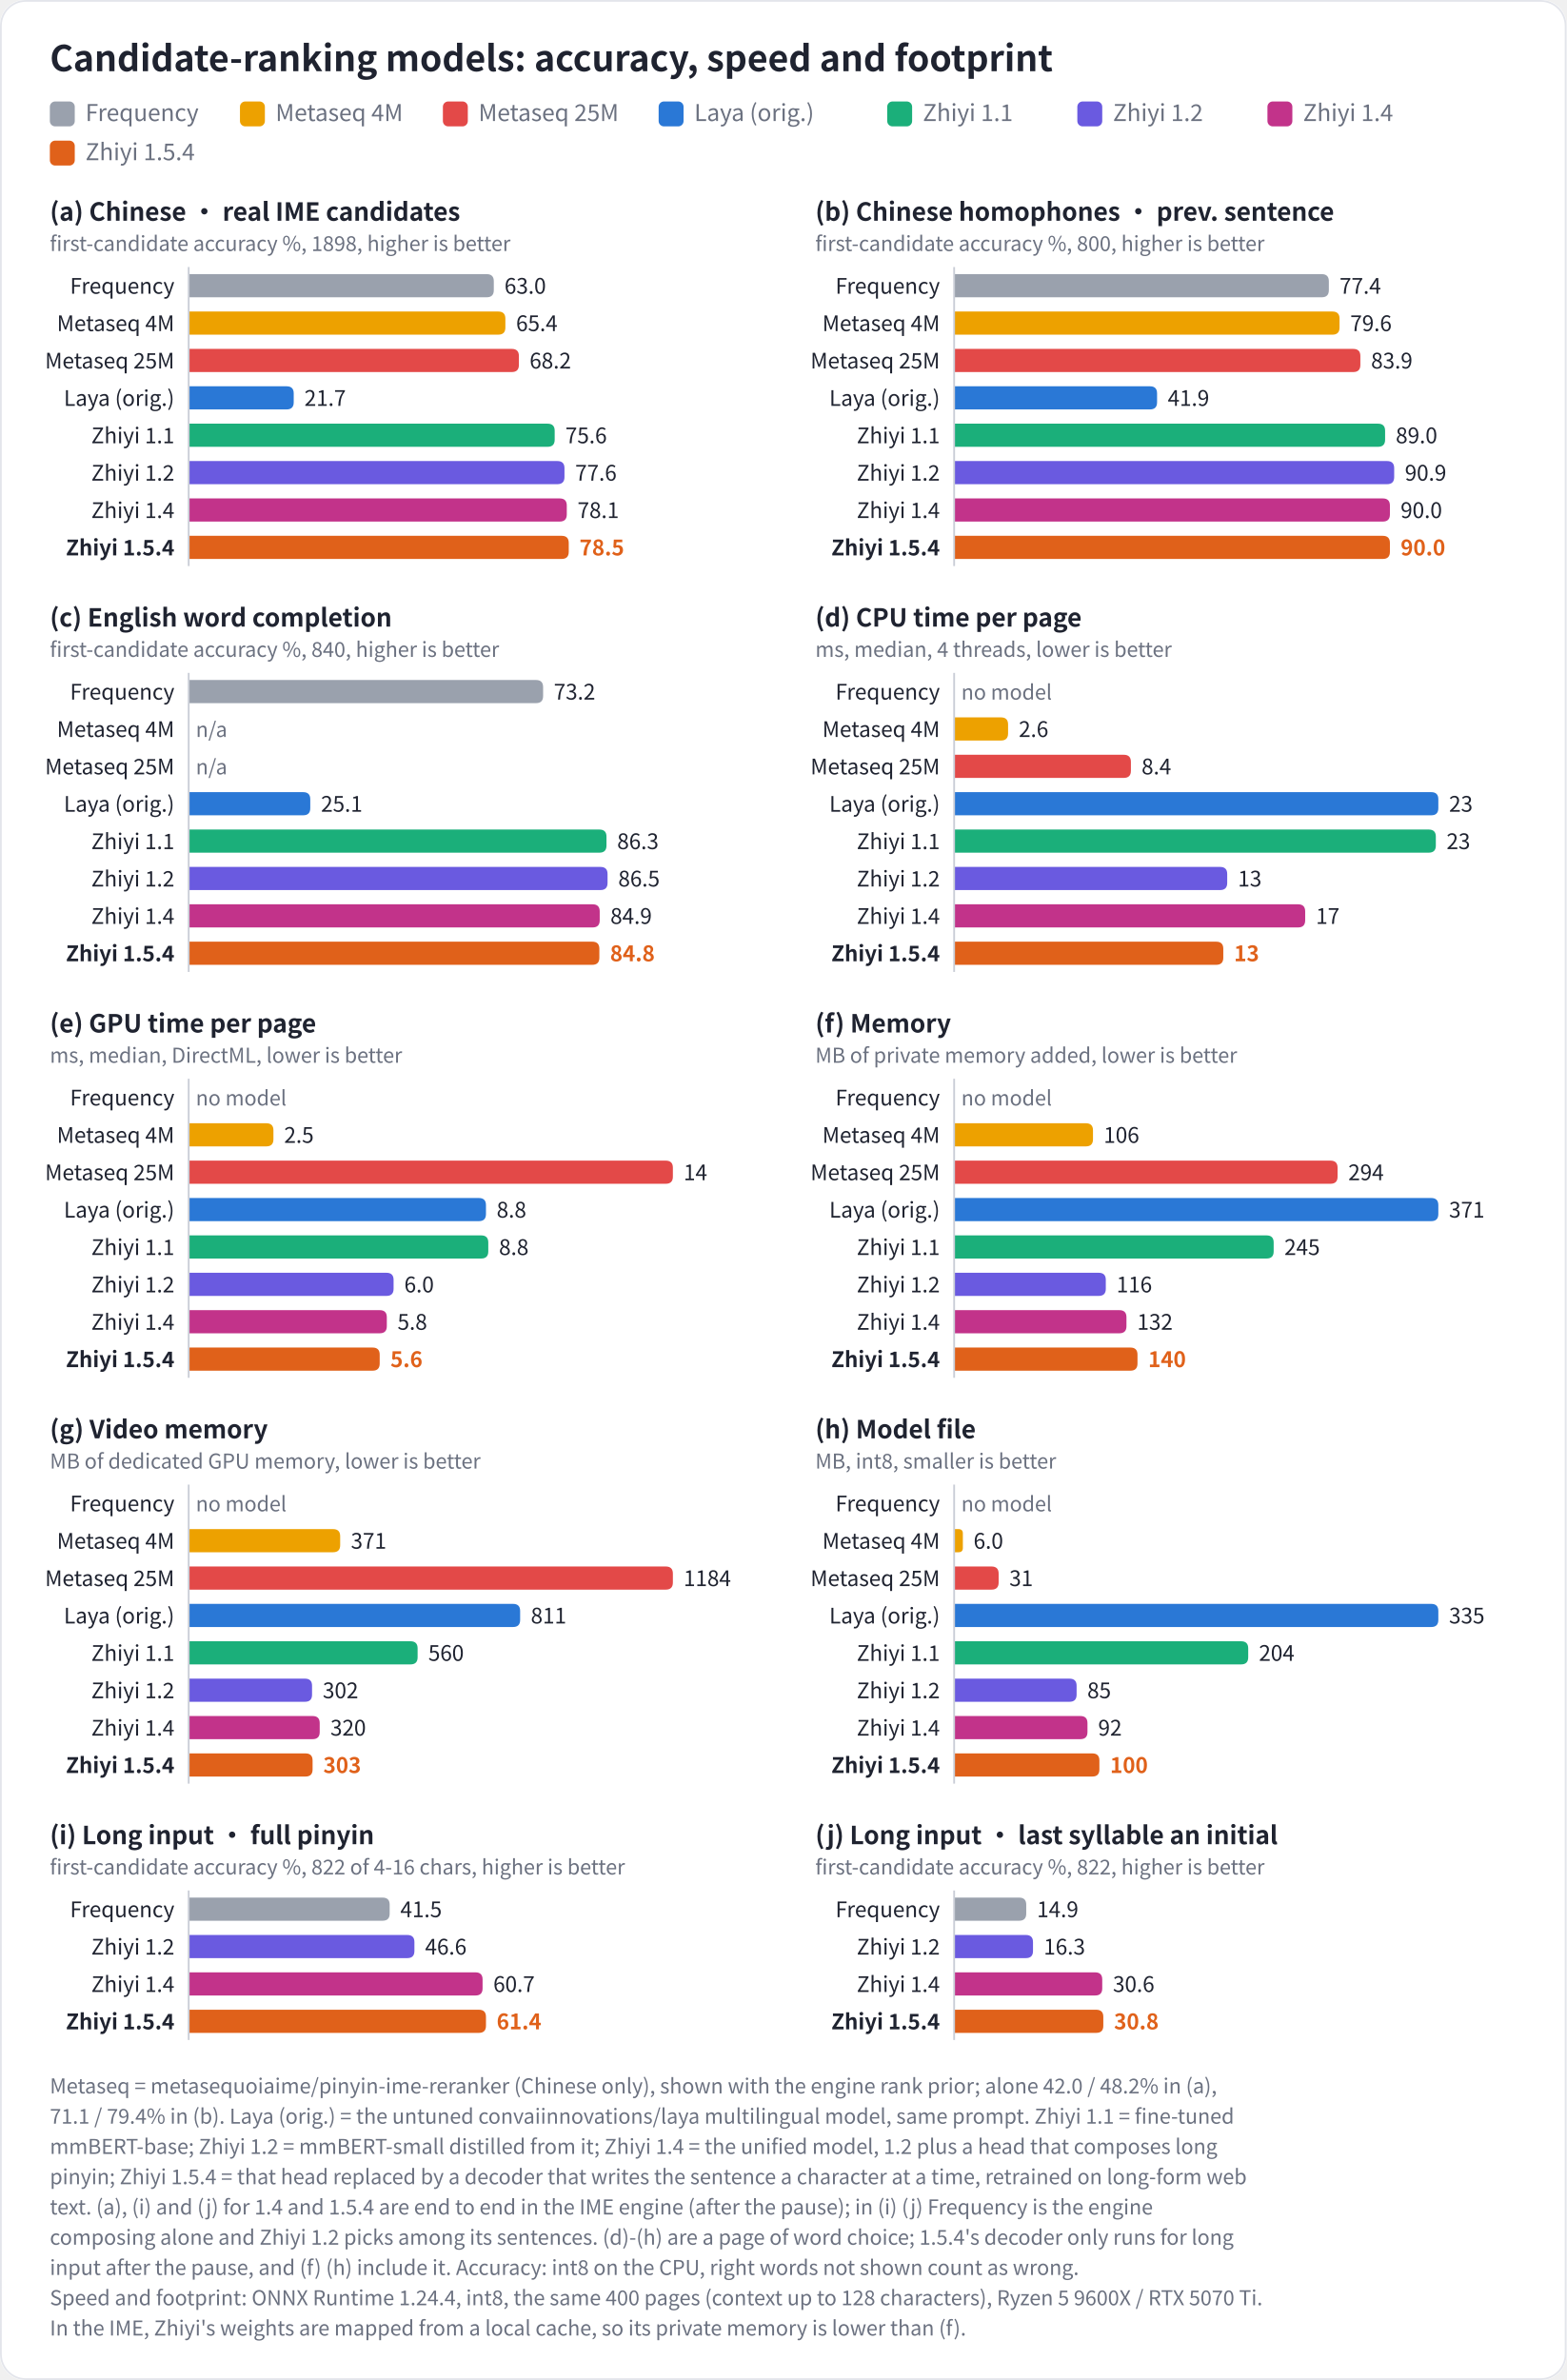
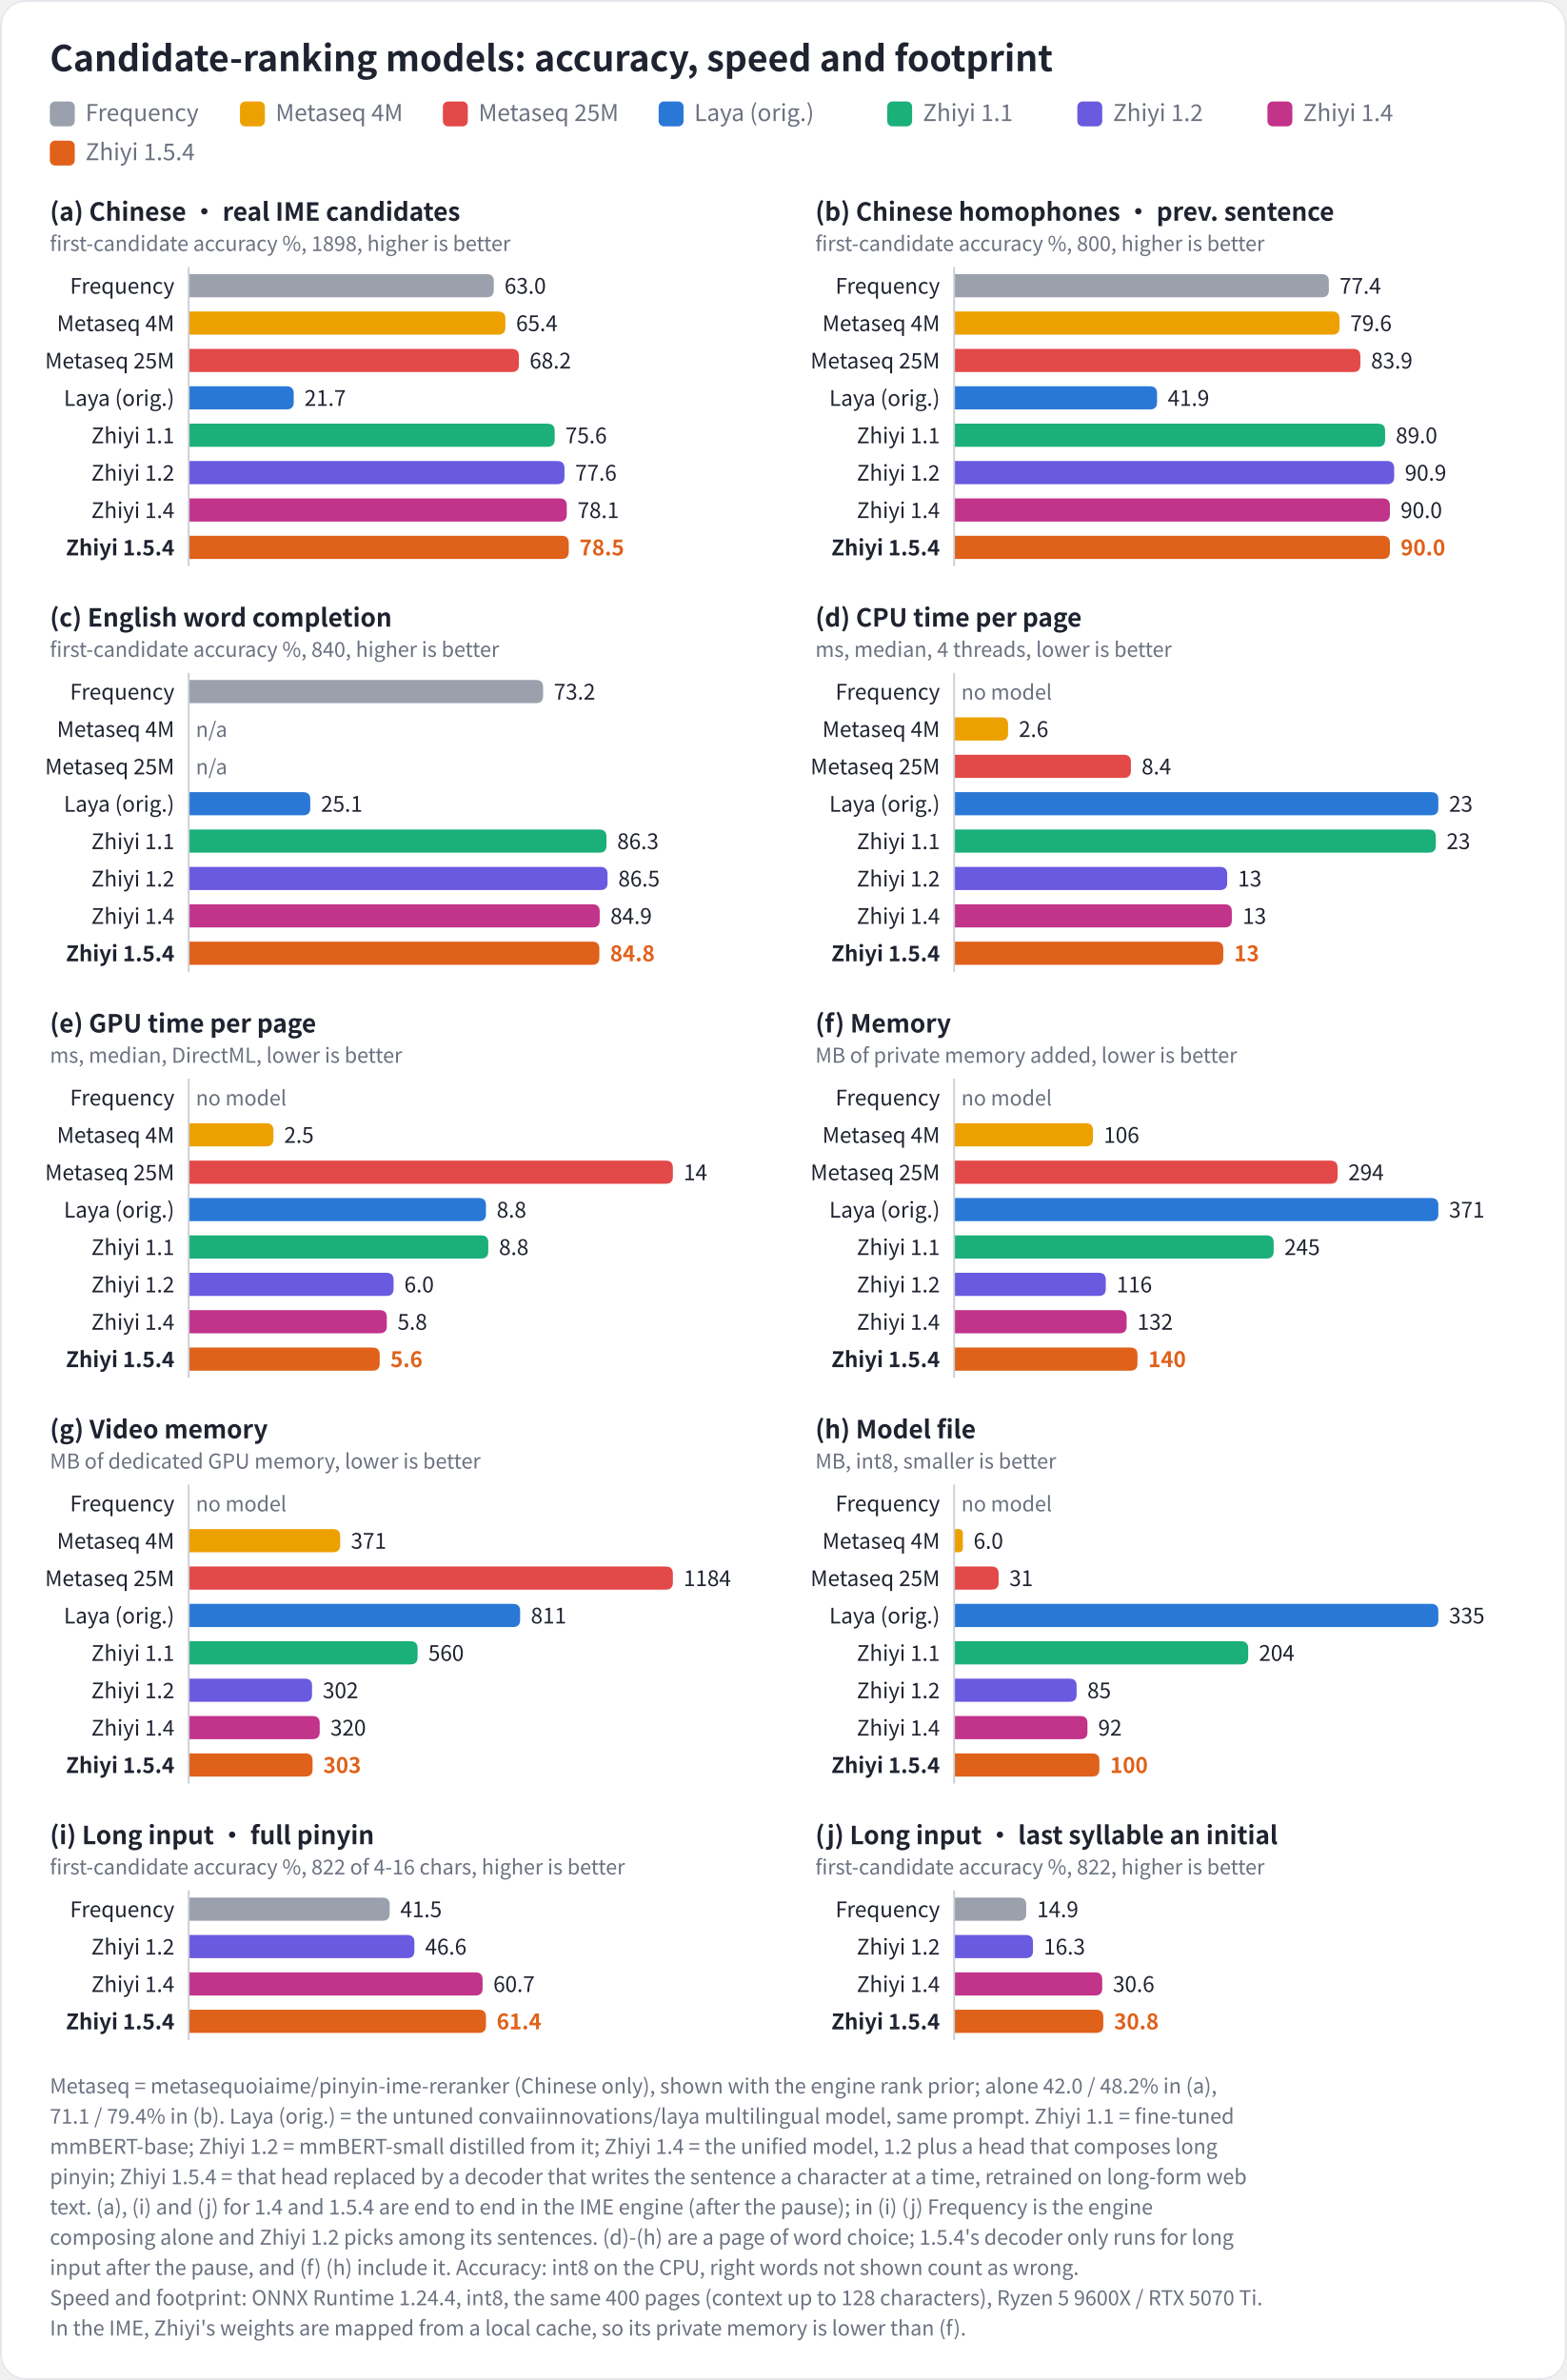
<svg xmlns="http://www.w3.org/2000/svg" width="880" height="1337" viewBox="0 0 880 1337" font-family="'Microsoft YaHei','PingFang SC','Noto Sans CJK SC','Segoe UI',sans-serif">
  <rect width="880" height="1337" rx="14" fill="#FFFFFF" />
  <rect x="0.5" y="0.5" width="879" height="1336" rx="14" fill="none" stroke="#E3E5EB" />
  <text x="28" y="40" font-size="20" font-weight="700" fill="#1F2330">Candidate-ranking models: accuracy, speed and footprint</text>
  <rect x="28" y="57" width="14" height="14" rx="3" fill="#9AA1AD" />
  <text x="48" y="68" font-size="13" fill="#6B7180">Frequency</text>
  <rect x="134.8" y="57" width="14" height="14" rx="3" fill="#EDA100" />
  <text x="154.8" y="68" font-size="13" fill="#6B7180">Metaseq 4M</text>
  <rect x="248.8" y="57" width="14" height="14" rx="3" fill="#E34948" />
  <text x="268.8" y="68" font-size="13" fill="#6B7180">Metaseq 25M</text>
  <rect x="370.0" y="57" width="14" height="14" rx="3" fill="#2A78D6" />
  <text x="390.0" y="68" font-size="13" fill="#6B7180">Laya (orig.)</text>
  <rect x="498.4" y="57" width="14" height="14" rx="3" fill="#1BAF7A" />
  <text x="518.4" y="68" font-size="13" fill="#6B7180">Zhiyi 1.1</text>
  <rect x="605.2" y="57" width="14" height="14" rx="3" fill="#6A5AE0" />
  <text x="625.2" y="68" font-size="13" fill="#6B7180">Zhiyi 1.2</text>
  <rect x="712" y="57" width="14" height="14" rx="3" fill="#C2338A" />
  <text x="732" y="68" font-size="13" fill="#6B7180">Zhiyi 1.4</text>
  <rect x="28" y="79" width="14" height="14" rx="3" fill="#E0611A" />
  <text x="48" y="90" font-size="13" fill="#6B7180">Zhiyi 1.5.4</text>
  <text x="28" y="124" font-size="14" font-weight="700" fill="#1F2330">(a) Chinese · real IME candidates</text>
  <text x="28" y="141" font-size="11.5" fill="#6B7180">first-candidate accuracy %, 1898, higher is better</text>
  <text x="98" y="165" font-size="12" text-anchor="end" font-weight="400" fill="#1F2330">Frequency</text>
  <path d="M106,154 H273.4 Q277.4,154 277.4,158.0 V163.0 Q277.4,167 273.4,167 H106 Z" fill="#9AA1AD" />
  <text x="283.4" y="165" font-size="12" font-weight="400" fill="#1F2330">63.0</text>
  <text x="98" y="186" font-size="12" text-anchor="end" font-weight="400" fill="#1F2330">Metaseq 4M</text>
  <path d="M106,175 H279.9 Q283.9,175 283.9,179.0 V184.0 Q283.9,188 279.9,188 H106 Z" fill="#EDA100" />
  <text x="289.9" y="186" font-size="12" font-weight="400" fill="#1F2330">65.4</text>
  <text x="98" y="207" font-size="12" text-anchor="end" font-weight="400" fill="#1F2330">Metaseq 25M</text>
  <path d="M106,196 H287.5 Q291.5,196 291.5,200.0 V205.0 Q291.5,209 287.5,209 H106 Z" fill="#E34948" />
  <text x="297.5" y="207" font-size="12" font-weight="400" fill="#1F2330">68.2</text>
  <text x="98" y="228" font-size="12" text-anchor="end" font-weight="400" fill="#1F2330">Laya (orig.)</text>
  <path d="M106,217 H161.0 Q165.0,217 165.0,221.0 V226.0 Q165.0,230 161.0,230 H106 Z" fill="#2A78D6" />
  <text x="171.0" y="228" font-size="12" font-weight="400" fill="#1F2330">21.7</text>
  <text x="98" y="249" font-size="12" text-anchor="end" font-weight="400" fill="#1F2330">Zhiyi 1.1</text>
  <path d="M106,238 H307.6 Q311.6,238 311.6,242.0 V247.0 Q311.6,251 307.6,251 H106 Z" fill="#1BAF7A" />
  <text x="317.6" y="249" font-size="12" font-weight="400" fill="#1F2330">75.6</text>
  <text x="98" y="270" font-size="12" text-anchor="end" font-weight="400" fill="#1F2330">Zhiyi 1.2</text>
  <path d="M106,259 H313.1 Q317.1,259 317.1,263.0 V268.0 Q317.1,272 313.1,272 H106 Z" fill="#6A5AE0" />
  <text x="323.1" y="270" font-size="12" font-weight="400" fill="#1F2330">77.6</text>
  <text x="98" y="291" font-size="12" text-anchor="end" font-weight="400" fill="#1F2330">Zhiyi 1.4</text>
  <path d="M106,280 H314.4 Q318.4,280 318.4,284.0 V289.0 Q318.4,293 314.4,293 H106 Z" fill="#C2338A" />
  <text x="324.4" y="291" font-size="12" font-weight="400" fill="#1F2330">78.1</text>
  <text x="98" y="312" font-size="12" text-anchor="end" font-weight="700" fill="#1F2330">Zhiyi 1.5.4</text>
  <path d="M106,301 H315.5 Q319.5,301 319.5,305.0 V310.0 Q319.5,314 315.5,314 H106 Z" fill="#E0611A" />
  <text x="325.5" y="312" font-size="12" font-weight="700" fill="#E0611A">78.5</text>
  <line x1="106" y1="150" x2="106" y2="318" stroke="#C9CDD6" />
  <text x="458" y="124" font-size="14" font-weight="700" fill="#1F2330">(b) Chinese homophones · prev. sentence</text>
  <text x="458" y="141" font-size="11.5" fill="#6B7180">first-candidate accuracy %, 800, higher is better</text>
  <text x="528" y="165" font-size="12" text-anchor="end" font-weight="400" fill="#1F2330">Frequency</text>
  <path d="M536,154 H742.5 Q746.5,154 746.5,158.0 V163.0 Q746.5,167 742.5,167 H536 Z" fill="#9AA1AD" />
  <text x="752.5" y="165" font-size="12" font-weight="400" fill="#1F2330">77.4</text>
  <text x="528" y="186" font-size="12" text-anchor="end" font-weight="400" fill="#1F2330">Metaseq 4M</text>
  <path d="M536,175 H748.5 Q752.5,175 752.5,179.0 V184.0 Q752.5,188 748.5,188 H536 Z" fill="#EDA100" />
  <text x="758.5" y="186" font-size="12" font-weight="400" fill="#1F2330">79.6</text>
  <text x="528" y="207" font-size="12" text-anchor="end" font-weight="400" fill="#1F2330">Metaseq 25M</text>
  <path d="M536,196 H760.2 Q764.2,196 764.2,200.0 V205.0 Q764.2,209 760.2,209 H536 Z" fill="#E34948" />
  <text x="770.2" y="207" font-size="12" font-weight="400" fill="#1F2330">83.9</text>
  <text x="528" y="228" font-size="12" text-anchor="end" font-weight="400" fill="#1F2330">Laya (orig.)</text>
  <path d="M536,217 H646.0 Q650.0,217 650.0,221.0 V226.0 Q650.0,230 646.0,230 H536 Z" fill="#2A78D6" />
  <text x="656.0" y="228" font-size="12" font-weight="400" fill="#1F2330">41.9</text>
  <text x="528" y="249" font-size="12" text-anchor="end" font-weight="400" fill="#1F2330">Zhiyi 1.1</text>
  <path d="M536,238 H774.1 Q778.1,238 778.1,242.0 V247.0 Q778.1,251 774.1,251 H536 Z" fill="#1BAF7A" />
  <text x="784.1" y="249" font-size="12" font-weight="400" fill="#1F2330">89.0</text>
  <text x="528" y="270" font-size="12" text-anchor="end" font-weight="400" fill="#1F2330">Zhiyi 1.2</text>
  <path d="M536,259 H779.2 Q783.2,259 783.2,263.0 V268.0 Q783.2,272 779.2,272 H536 Z" fill="#6A5AE0" />
  <text x="789.2" y="270" font-size="12" font-weight="400" fill="#1F2330">90.9</text>
  <text x="528" y="291" font-size="12" text-anchor="end" font-weight="400" fill="#1F2330">Zhiyi 1.4</text>
  <path d="M536,280 H776.8 Q780.8,280 780.8,284.0 V289.0 Q780.8,293 776.8,293 H536 Z" fill="#C2338A" />
  <text x="786.8" y="291" font-size="12" font-weight="400" fill="#1F2330">90.0</text>
  <text x="528" y="312" font-size="12" text-anchor="end" font-weight="700" fill="#1F2330">Zhiyi 1.5.4</text>
  <path d="M536,301 H776.8 Q780.8,301 780.8,305.0 V310.0 Q780.8,314 776.8,314 H536 Z" fill="#E0611A" />
  <text x="786.8" y="312" font-size="12" font-weight="700" fill="#E0611A">90.0</text>
  <line x1="536" y1="150" x2="536" y2="318" stroke="#C9CDD6" />
  <text x="28" y="352" font-size="14" font-weight="700" fill="#1F2330">(c) English word completion</text>
  <text x="28" y="369" font-size="11.5" fill="#6B7180">first-candidate accuracy %, 840, higher is better</text>
  <text x="98" y="393" font-size="12" text-anchor="end" font-weight="400" fill="#1F2330">Frequency</text>
  <path d="M106,382 H301.1 Q305.1,382 305.1,386.0 V391.0 Q305.1,395 301.1,395 H106 Z" fill="#9AA1AD" />
  <text x="311.1" y="393" font-size="12" font-weight="400" fill="#1F2330">73.2</text>
  <text x="98" y="414" font-size="12" text-anchor="end" font-weight="400" fill="#1F2330">Metaseq 4M</text>
  <text x="110" y="414" font-size="11.5" fill="#6B7180">n/a</text>
  <text x="98" y="435" font-size="12" text-anchor="end" font-weight="400" fill="#1F2330">Metaseq 25M</text>
  <text x="110" y="435" font-size="11.5" fill="#6B7180">n/a</text>
  <text x="98" y="456" font-size="12" text-anchor="end" font-weight="400" fill="#1F2330">Laya (orig.)</text>
  <path d="M106,445 H170.3 Q174.3,445 174.3,449.0 V454.0 Q174.3,458 170.3,458 H106 Z" fill="#2A78D6" />
  <text x="180.3" y="456" font-size="12" font-weight="400" fill="#1F2330">25.1</text>
  <text x="98" y="477" font-size="12" text-anchor="end" font-weight="400" fill="#1F2330">Zhiyi 1.1</text>
  <path d="M106,466 H336.7 Q340.7,466 340.7,470.0 V475.0 Q340.7,479 336.7,479 H106 Z" fill="#1BAF7A" />
  <text x="346.7" y="477" font-size="12" font-weight="400" fill="#1F2330">86.3</text>
  <text x="98" y="498" font-size="12" text-anchor="end" font-weight="400" fill="#1F2330">Zhiyi 1.2</text>
  <path d="M106,487 H337.3 Q341.3,487 341.3,491.0 V496.0 Q341.3,500 337.3,500 H106 Z" fill="#6A5AE0" />
  <text x="347.3" y="498" font-size="12" font-weight="400" fill="#1F2330">86.5</text>
  <text x="98" y="519" font-size="12" text-anchor="end" font-weight="400" fill="#1F2330">Zhiyi 1.4</text>
  <path d="M106,508 H332.9 Q336.9,508 336.9,512.0 V517.0 Q336.9,521 332.9,521 H106 Z" fill="#C2338A" />
  <text x="342.9" y="519" font-size="12" font-weight="400" fill="#1F2330">84.9</text>
  <text x="98" y="540" font-size="12" text-anchor="end" font-weight="700" fill="#1F2330">Zhiyi 1.5.4</text>
  <path d="M106,529 H332.7 Q336.7,529 336.7,533.0 V538.0 Q336.7,542 332.7,542 H106 Z" fill="#E0611A" />
  <text x="342.7" y="540" font-size="12" font-weight="700" fill="#E0611A">84.8</text>
  <line x1="106" y1="378" x2="106" y2="546" stroke="#C9CDD6" />
  <text x="458" y="352" font-size="14" font-weight="700" fill="#1F2330">(d) CPU time per page</text>
  <text x="458" y="369" font-size="11.5" fill="#6B7180">ms, median, 4 threads, lower is better</text>
  <text x="528" y="393" font-size="12" text-anchor="end" font-weight="400" fill="#1F2330">Frequency</text>
  <text x="540" y="393" font-size="11.5" fill="#6B7180">no model</text>
  <text x="528" y="414" font-size="12" text-anchor="end" font-weight="400" fill="#1F2330">Metaseq 4M</text>
  <path d="M536,403 H562.3 Q566.3,403 566.3,407.0 V412.0 Q566.3,416 562.3,416 H536 Z" fill="#EDA100" />
  <text x="572.3" y="414" font-size="12" font-weight="400" fill="#1F2330">2.6</text>
  <text x="528" y="435" font-size="12" text-anchor="end" font-weight="400" fill="#1F2330">Metaseq 25M</text>
  <path d="M536,424 H631.3 Q635.3,424 635.3,428.0 V433.0 Q635.3,437 631.3,437 H536 Z" fill="#E34948" />
  <text x="641.3" y="435" font-size="12" font-weight="400" fill="#1F2330">8.4</text>
  <text x="528" y="456" font-size="12" text-anchor="end" font-weight="400" fill="#1F2330">Laya (orig.)</text>
  <path d="M536,445 H804.0 Q808.0,445 808.0,449.0 V454.0 Q808.0,458 804.0,458 H536 Z" fill="#2A78D6" />
  <text x="814.0" y="456" font-size="12" font-weight="400" fill="#1F2330">23</text>
  <text x="528" y="477" font-size="12" text-anchor="end" font-weight="400" fill="#1F2330">Zhiyi 1.1</text>
  <path d="M536,466 H802.6 Q806.6,466 806.6,470.0 V475.0 Q806.6,479 802.6,479 H536 Z" fill="#1BAF7A" />
  <text x="812.6" y="477" font-size="12" font-weight="400" fill="#1F2330">23</text>
  <text x="528" y="498" font-size="12" text-anchor="end" font-weight="400" fill="#1F2330">Zhiyi 1.2</text>
  <path d="M536,487 H685.4 Q689.4,487 689.4,491.0 V496.0 Q689.4,500 685.4,500 H536 Z" fill="#6A5AE0" />
  <text x="695.4" y="498" font-size="12" font-weight="400" fill="#1F2330">13</text>
  <text x="528" y="519" font-size="12" text-anchor="end" font-weight="400" fill="#1F2330">Zhiyi 1.4</text>
-   <path d="M536,508 H729.2 Q733.2,508 733.2,512.0 V517.0 Q733.2,521 729.2,521 H536 Z" fill="#C2338A" />
-   <text x="739.2" y="519" font-size="12" font-weight="400" fill="#1F2330">17</text>
+   <path d="M536,508 H688.0 Q692.0,508 692.0,512.0 V517.0 Q692.0,521 688.0,521 H536 Z" fill="#C2338A" />
+   <text x="698.0" y="519" font-size="12" font-weight="400" fill="#1F2330">13</text>
  <text x="528" y="540" font-size="12" text-anchor="end" font-weight="700" fill="#1F2330">Zhiyi 1.5.4</text>
  <path d="M536,529 H683.2 Q687.2,529 687.2,533.0 V538.0 Q687.2,542 683.2,542 H536 Z" fill="#E0611A" />
  <text x="693.2" y="540" font-size="12" font-weight="700" fill="#E0611A">13</text>
  <line x1="536" y1="378" x2="536" y2="546" stroke="#C9CDD6" />
  <text x="28" y="580" font-size="14" font-weight="700" fill="#1F2330">(e) GPU time per page</text>
  <text x="28" y="597" font-size="11.5" fill="#6B7180">ms, median, DirectML, lower is better</text>
  <text x="98" y="621" font-size="12" text-anchor="end" font-weight="400" fill="#1F2330">Frequency</text>
  <text x="110" y="621" font-size="11.5" fill="#6B7180">no model</text>
  <text x="98" y="642" font-size="12" text-anchor="end" font-weight="400" fill="#1F2330">Metaseq 4M</text>
  <path d="M106,631 H149.6 Q153.6,631 153.6,635.0 V640.0 Q153.6,644 149.6,644 H106 Z" fill="#EDA100" />
  <text x="159.6" y="642" font-size="12" font-weight="400" fill="#1F2330">2.5</text>
  <text x="98" y="663" font-size="12" text-anchor="end" font-weight="400" fill="#1F2330">Metaseq 25M</text>
  <path d="M106,652 H374.0 Q378.0,652 378.0,656.0 V661.0 Q378.0,665 374.0,665 H106 Z" fill="#E34948" />
  <text x="384.0" y="663" font-size="12" font-weight="400" fill="#1F2330">14</text>
  <text x="98" y="684" font-size="12" text-anchor="end" font-weight="400" fill="#1F2330">Laya (orig.)</text>
  <path d="M106,673 H269.0 Q273.0,673 273.0,677.0 V682.0 Q273.0,686 269.0,686 H106 Z" fill="#2A78D6" />
  <text x="279.0" y="684" font-size="12" font-weight="400" fill="#1F2330">8.8</text>
  <text x="98" y="705" font-size="12" text-anchor="end" font-weight="400" fill="#1F2330">Zhiyi 1.1</text>
  <path d="M106,694 H270.3 Q274.3,694 274.3,698.0 V703.0 Q274.3,707 270.3,707 H106 Z" fill="#1BAF7A" />
  <text x="280.3" y="705" font-size="12" font-weight="400" fill="#1F2330">8.8</text>
  <text x="98" y="726" font-size="12" text-anchor="end" font-weight="400" fill="#1F2330">Zhiyi 1.2</text>
  <path d="M106,715 H217.1 Q221.1,715 221.1,719.0 V724.0 Q221.1,728 217.1,728 H106 Z" fill="#6A5AE0" />
  <text x="227.1" y="726" font-size="12" font-weight="400" fill="#1F2330">6.0</text>
  <text x="98" y="747" font-size="12" text-anchor="end" font-weight="400" fill="#1F2330">Zhiyi 1.4</text>
  <path d="M106,736 H213.3 Q217.3,736 217.3,740.0 V745.0 Q217.3,749 213.3,749 H106 Z" fill="#C2338A" />
  <text x="223.3" y="747" font-size="12" font-weight="400" fill="#1F2330">5.8</text>
  <text x="98" y="768" font-size="12" text-anchor="end" font-weight="700" fill="#1F2330">Zhiyi 1.5.4</text>
  <path d="M106,757 H209.3 Q213.3,757 213.3,761.0 V766.0 Q213.3,770 209.3,770 H106 Z" fill="#E0611A" />
  <text x="219.3" y="768" font-size="12" font-weight="700" fill="#E0611A">5.6</text>
  <line x1="106" y1="606" x2="106" y2="774" stroke="#C9CDD6" />
  <text x="458" y="580" font-size="14" font-weight="700" fill="#1F2330">(f) Memory</text>
  <text x="458" y="597" font-size="11.5" fill="#6B7180">MB of private memory added, lower is better</text>
  <text x="528" y="621" font-size="12" text-anchor="end" font-weight="400" fill="#1F2330">Frequency</text>
  <text x="540" y="621" font-size="11.5" fill="#6B7180">no model</text>
  <text x="528" y="642" font-size="12" text-anchor="end" font-weight="400" fill="#1F2330">Metaseq 4M</text>
  <path d="M536,631 H610.0 Q614.0,631 614.0,635.0 V640.0 Q614.0,644 610.0,644 H536 Z" fill="#EDA100" />
  <text x="620.0" y="642" font-size="12" font-weight="400" fill="#1F2330">106</text>
  <text x="528" y="663" font-size="12" text-anchor="end" font-weight="400" fill="#1F2330">Metaseq 25M</text>
  <path d="M536,652 H747.4 Q751.4,652 751.4,656.0 V661.0 Q751.4,665 747.4,665 H536 Z" fill="#E34948" />
  <text x="757.4" y="663" font-size="12" font-weight="400" fill="#1F2330">294</text>
  <text x="528" y="684" font-size="12" text-anchor="end" font-weight="400" fill="#1F2330">Laya (orig.)</text>
  <path d="M536,673 H804.0 Q808.0,673 808.0,677.0 V682.0 Q808.0,686 804.0,686 H536 Z" fill="#2A78D6" />
  <text x="814.0" y="684" font-size="12" font-weight="400" fill="#1F2330">371</text>
  <text x="528" y="705" font-size="12" text-anchor="end" font-weight="400" fill="#1F2330">Zhiyi 1.1</text>
  <path d="M536,694 H711.5 Q715.5,694 715.5,698.0 V703.0 Q715.5,707 711.5,707 H536 Z" fill="#1BAF7A" />
  <text x="721.5" y="705" font-size="12" font-weight="400" fill="#1F2330">245</text>
  <text x="528" y="726" font-size="12" text-anchor="end" font-weight="400" fill="#1F2330">Zhiyi 1.2</text>
  <path d="M536,715 H617.2 Q621.2,715 621.2,719.0 V724.0 Q621.2,728 617.2,728 H536 Z" fill="#6A5AE0" />
  <text x="627.2" y="726" font-size="12" font-weight="400" fill="#1F2330">116</text>
  <text x="528" y="747" font-size="12" text-anchor="end" font-weight="400" fill="#1F2330">Zhiyi 1.4</text>
-   <path d="M536,736 H628.8 Q632.8,736 632.8,740.0 V745.0 Q632.8,749 628.8,749 H536 Z" fill="#C2338A" />
-   <text x="638.8" y="747" font-size="12" font-weight="400" fill="#1F2330">132</text>
+   <path d="M536,736 H628.9 Q632.9,736 632.9,740.0 V745.0 Q632.9,749 628.9,749 H536 Z" fill="#C2338A" />
+   <text x="638.9" y="747" font-size="12" font-weight="400" fill="#1F2330">132</text>
  <text x="528" y="768" font-size="12" text-anchor="end" font-weight="700" fill="#1F2330">Zhiyi 1.5.4</text>
  <path d="M536,757 H635.0 Q639.0,757 639.0,761.0 V766.0 Q639.0,770 635.0,770 H536 Z" fill="#E0611A" />
  <text x="645.0" y="768" font-size="12" font-weight="700" fill="#E0611A">140</text>
  <line x1="536" y1="606" x2="536" y2="774" stroke="#C9CDD6" />
  <text x="28" y="808" font-size="14" font-weight="700" fill="#1F2330">(g) Video memory</text>
  <text x="28" y="825" font-size="11.5" fill="#6B7180">MB of dedicated GPU memory, lower is better</text>
  <text x="98" y="849" font-size="12" text-anchor="end" font-weight="400" fill="#1F2330">Frequency</text>
  <text x="110" y="849" font-size="11.5" fill="#6B7180">no model</text>
  <text x="98" y="870" font-size="12" text-anchor="end" font-weight="400" fill="#1F2330">Metaseq 4M</text>
  <path d="M106,859 H187.1 Q191.1,859 191.1,863.0 V868.0 Q191.1,872 187.1,872 H106 Z" fill="#EDA100" />
  <text x="197.1" y="870" font-size="12" font-weight="400" fill="#1F2330">371</text>
  <text x="98" y="891" font-size="12" text-anchor="end" font-weight="400" fill="#1F2330">Metaseq 25M</text>
  <path d="M106,880 H374.0 Q378.0,880 378.0,884.0 V889.0 Q378.0,893 374.0,893 H106 Z" fill="#E34948" />
  <text x="384.0" y="891" font-size="12" font-weight="400" fill="#1F2330">1184</text>
  <text x="98" y="912" font-size="12" text-anchor="end" font-weight="400" fill="#1F2330">Laya (orig.)</text>
  <path d="M106,901 H288.2 Q292.2,901 292.2,905.0 V910.0 Q292.2,914 288.2,914 H106 Z" fill="#2A78D6" />
  <text x="298.2" y="912" font-size="12" font-weight="400" fill="#1F2330">811</text>
  <text x="98" y="933" font-size="12" text-anchor="end" font-weight="400" fill="#1F2330">Zhiyi 1.1</text>
  <path d="M106,922 H230.6 Q234.6,922 234.6,926.0 V931.0 Q234.6,935 230.6,935 H106 Z" fill="#1BAF7A" />
  <text x="240.6" y="933" font-size="12" font-weight="400" fill="#1F2330">560</text>
  <text x="98" y="954" font-size="12" text-anchor="end" font-weight="400" fill="#1F2330">Zhiyi 1.2</text>
  <path d="M106,943 H171.3 Q175.3,943 175.3,947.0 V952.0 Q175.3,956 171.3,956 H106 Z" fill="#6A5AE0" />
  <text x="181.3" y="954" font-size="12" font-weight="400" fill="#1F2330">302</text>
  <text x="98" y="975" font-size="12" text-anchor="end" font-weight="400" fill="#1F2330">Zhiyi 1.4</text>
  <path d="M106,964 H175.6 Q179.6,964 179.6,968.0 V973.0 Q179.6,977 175.6,977 H106 Z" fill="#C2338A" />
  <text x="185.6" y="975" font-size="12" font-weight="400" fill="#1F2330">320</text>
  <text x="98" y="996" font-size="12" text-anchor="end" font-weight="700" fill="#1F2330">Zhiyi 1.5.4</text>
  <path d="M106,985 H171.6 Q175.6,985 175.6,989.0 V994.0 Q175.6,998 171.6,998 H106 Z" fill="#E0611A" />
  <text x="181.6" y="996" font-size="12" font-weight="700" fill="#E0611A">303</text>
  <line x1="106" y1="834" x2="106" y2="1002" stroke="#C9CDD6" />
  <text x="458" y="808" font-size="14" font-weight="700" fill="#1F2330">(h) Model file</text>
  <text x="458" y="825" font-size="11.5" fill="#6B7180">MB, int8, smaller is better</text>
  <text x="528" y="849" font-size="12" text-anchor="end" font-weight="400" fill="#1F2330">Frequency</text>
  <text x="540" y="849" font-size="11.5" fill="#6B7180">no model</text>
  <text x="528" y="870" font-size="12" text-anchor="end" font-weight="400" fill="#1F2330">Metaseq 4M</text>
  <path d="M536,859 H538.4 Q540.9,859 540.9,861.4 V869.6 Q540.9,872 538.4,872 H536 Z" fill="#EDA100" />
  <text x="546.9" y="870" font-size="12" font-weight="400" fill="#1F2330">6.0</text>
  <text x="528" y="891" font-size="12" text-anchor="end" font-weight="400" fill="#1F2330">Metaseq 25M</text>
  <path d="M536,880 H557.0 Q561.0,880 561.0,884.0 V889.0 Q561.0,893 557.0,893 H536 Z" fill="#E34948" />
  <text x="567.0" y="891" font-size="12" font-weight="400" fill="#1F2330">31</text>
  <text x="528" y="912" font-size="12" text-anchor="end" font-weight="400" fill="#1F2330">Laya (orig.)</text>
  <path d="M536,901 H804.0 Q808.0,901 808.0,905.0 V910.0 Q808.0,914 804.0,914 H536 Z" fill="#2A78D6" />
  <text x="814.0" y="912" font-size="12" font-weight="400" fill="#1F2330">335</text>
  <text x="528" y="933" font-size="12" text-anchor="end" font-weight="400" fill="#1F2330">Zhiyi 1.1</text>
  <path d="M536,922 H697.2 Q701.2,922 701.2,926.0 V931.0 Q701.2,935 697.2,935 H536 Z" fill="#1BAF7A" />
  <text x="707.2" y="933" font-size="12" font-weight="400" fill="#1F2330">204</text>
  <text x="528" y="954" font-size="12" text-anchor="end" font-weight="400" fill="#1F2330">Zhiyi 1.2</text>
  <path d="M536,943 H600.8 Q604.8,943 604.8,947.0 V952.0 Q604.8,956 600.8,956 H536 Z" fill="#6A5AE0" />
  <text x="610.8" y="954" font-size="12" font-weight="400" fill="#1F2330">85</text>
  <text x="528" y="975" font-size="12" text-anchor="end" font-weight="400" fill="#1F2330">Zhiyi 1.4</text>
  <path d="M536,964 H606.9 Q610.9,964 610.9,968.0 V973.0 Q610.9,977 606.9,977 H536 Z" fill="#C2338A" />
  <text x="616.9" y="975" font-size="12" font-weight="400" fill="#1F2330">92</text>
  <text x="528" y="996" font-size="12" text-anchor="end" font-weight="700" fill="#1F2330">Zhiyi 1.5.4</text>
  <path d="M536,985 H613.6 Q617.6,985 617.6,989.0 V994.0 Q617.6,998 613.6,998 H536 Z" fill="#E0611A" />
  <text x="623.6" y="996" font-size="12" font-weight="700" fill="#E0611A">100</text>
  <line x1="536" y1="834" x2="536" y2="1002" stroke="#C9CDD6" />
  <text x="28" y="1036" font-size="14" font-weight="700" fill="#1F2330">(i) Long input · full pinyin</text>
  <text x="28" y="1053" font-size="11.5" fill="#6B7180">first-candidate accuracy %, 822 of 4-16 chars, higher is better</text>
  <text x="98" y="1077" font-size="12" text-anchor="end" font-weight="400" fill="#1F2330">Frequency</text>
  <path d="M106,1066 H214.9 Q218.9,1066 218.9,1070.0 V1075.0 Q218.9,1079 214.9,1079 H106 Z" fill="#9AA1AD" />
  <text x="224.9" y="1077" font-size="12" font-weight="400" fill="#1F2330">41.5</text>
  <text x="98" y="1098" font-size="12" text-anchor="end" font-weight="400" fill="#1F2330">Zhiyi 1.2</text>
  <path d="M106,1087 H228.8 Q232.8,1087 232.8,1091.0 V1096.0 Q232.8,1100 228.8,1100 H106 Z" fill="#6A5AE0" />
  <text x="238.8" y="1098" font-size="12" font-weight="400" fill="#1F2330">46.6</text>
  <text x="98" y="1119" font-size="12" text-anchor="end" font-weight="400" fill="#1F2330">Zhiyi 1.4</text>
  <path d="M106,1108 H267.1 Q271.1,1108 271.1,1112.0 V1117.0 Q271.1,1121 267.1,1121 H106 Z" fill="#C2338A" />
  <text x="277.1" y="1119" font-size="12" font-weight="400" fill="#1F2330">60.7</text>
  <text x="98" y="1140" font-size="12" text-anchor="end" font-weight="700" fill="#1F2330">Zhiyi 1.5.4</text>
  <path d="M106,1129 H269.0 Q273.0,1129 273.0,1133.0 V1138.0 Q273.0,1142 269.0,1142 H106 Z" fill="#E0611A" />
  <text x="279.0" y="1140" font-size="12" font-weight="700" fill="#E0611A">61.4</text>
  <line x1="106" y1="1062" x2="106" y2="1146" stroke="#C9CDD6" />
  <text x="458" y="1036" font-size="14" font-weight="700" fill="#1F2330">(j) Long input · last syllable an initial</text>
  <text x="458" y="1053" font-size="11.5" fill="#6B7180">first-candidate accuracy %, 822, higher is better</text>
  <text x="528" y="1077" font-size="12" text-anchor="end" font-weight="400" fill="#1F2330">Frequency</text>
  <path d="M536,1066 H572.5 Q576.5,1066 576.5,1070.0 V1075.0 Q576.5,1079 572.5,1079 H536 Z" fill="#9AA1AD" />
  <text x="582.5" y="1077" font-size="12" font-weight="400" fill="#1F2330">14.9</text>
  <text x="528" y="1098" font-size="12" text-anchor="end" font-weight="400" fill="#1F2330">Zhiyi 1.2</text>
  <path d="M536,1087 H576.3 Q580.3,1087 580.3,1091.0 V1096.0 Q580.3,1100 576.3,1100 H536 Z" fill="#6A5AE0" />
  <text x="586.3" y="1098" font-size="12" font-weight="400" fill="#1F2330">16.3</text>
  <text x="528" y="1119" font-size="12" text-anchor="end" font-weight="400" fill="#1F2330">Zhiyi 1.4</text>
  <path d="M536,1108 H615.2 Q619.2,1108 619.2,1112.0 V1117.0 Q619.2,1121 615.2,1121 H536 Z" fill="#C2338A" />
  <text x="625.2" y="1119" font-size="12" font-weight="400" fill="#1F2330">30.6</text>
  <text x="528" y="1140" font-size="12" text-anchor="end" font-weight="700" fill="#1F2330">Zhiyi 1.5.4</text>
  <path d="M536,1129 H615.8 Q619.8,1129 619.8,1133.0 V1138.0 Q619.8,1142 615.8,1142 H536 Z" fill="#E0611A" />
  <text x="625.8" y="1140" font-size="12" font-weight="700" fill="#E0611A">30.8</text>
  <line x1="536" y1="1062" x2="536" y2="1146" stroke="#C9CDD6" />
  <text x="28" y="1176" font-size="11.5" fill="#6B7180">Metaseq = metasequoiaime/pinyin-ime-reranker (Chinese only), shown with the engine rank prior; alone 42.0 / 48.2% in (a),</text>
  <text x="28" y="1193" font-size="11.5" fill="#6B7180">71.1 / 79.4% in (b). Laya (orig.) = the untuned convaiinnovations/laya multilingual model, same prompt. Zhiyi 1.1 = fine-tuned</text>
  <text x="28" y="1210" font-size="11.5" fill="#6B7180">mmBERT-base; Zhiyi 1.2 = mmBERT-small distilled from it; Zhiyi 1.4 = the unified model, 1.2 plus a head that composes long</text>
  <text x="28" y="1227" font-size="11.5" fill="#6B7180">pinyin; Zhiyi 1.5.4 = that head replaced by a decoder that writes the sentence a character at a time, retrained on long-form web</text>
  <text x="28" y="1244" font-size="11.5" fill="#6B7180">text. (a), (i) and (j) for 1.4 and 1.5.4 are end to end in the IME engine (after the pause); in (i) (j) Frequency is the engine</text>
  <text x="28" y="1261" font-size="11.5" fill="#6B7180">composing alone and Zhiyi 1.2 picks among its sentences. (d)-(h) are a page of word choice; 1.5.4's decoder only runs for long</text>
  <text x="28" y="1278" font-size="11.5" fill="#6B7180">input after the pause, and (f) (h) include it. Accuracy: int8 on the CPU, right words not shown count as wrong.</text>
  <text x="28" y="1295" font-size="11.5" fill="#6B7180">Speed and footprint: ONNX Runtime 1.24.4, int8, the same 400 pages (context up to 128 characters), Ryzen 5 9600X / RTX 5070 Ti.</text>
  <text x="28" y="1312" font-size="11.5" fill="#6B7180">In the IME, Zhiyi's weights are mapped from a local cache, so its private memory is lower than (f).</text>
</svg>
